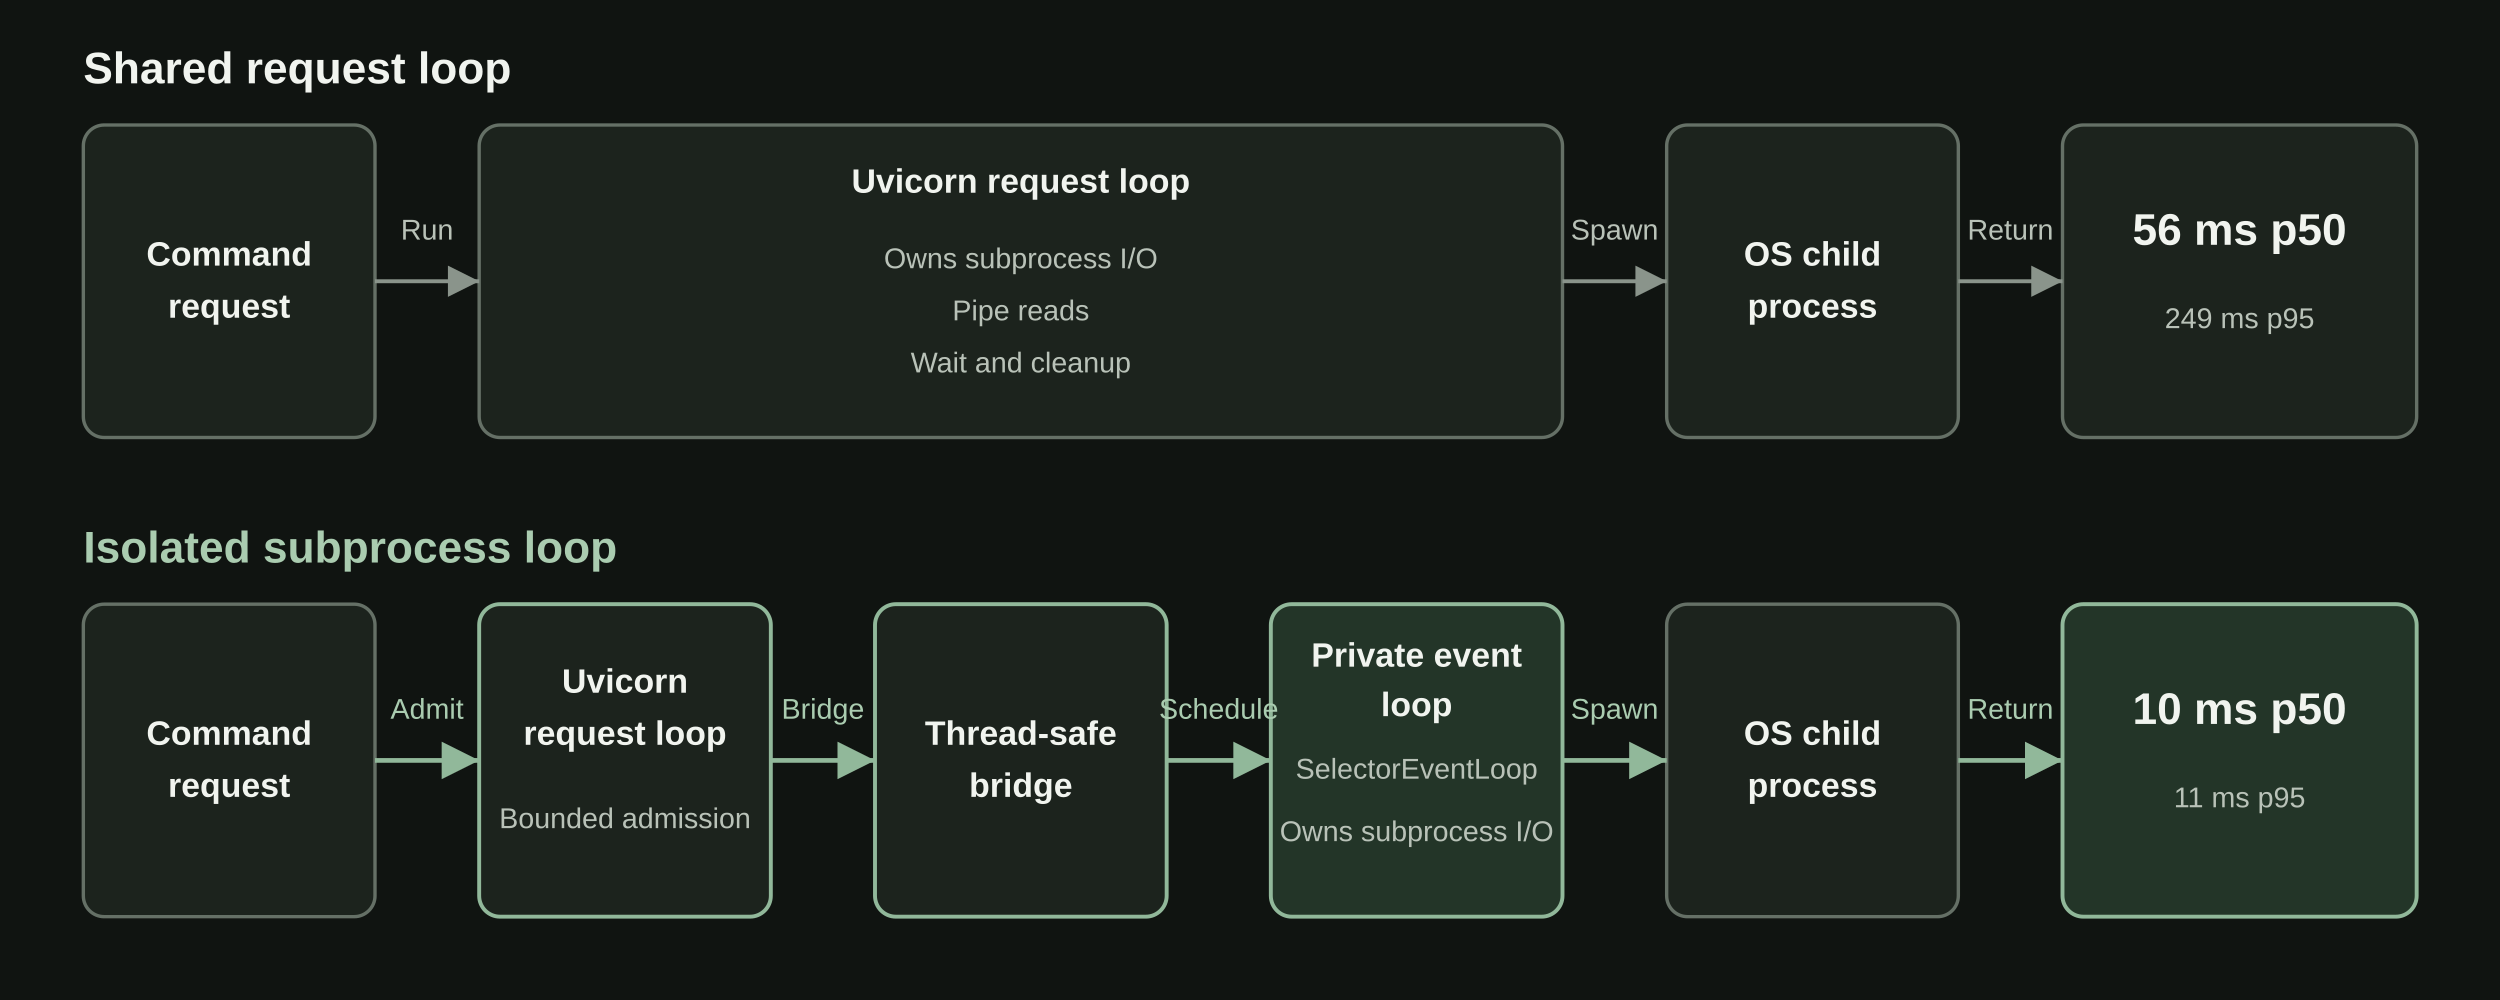
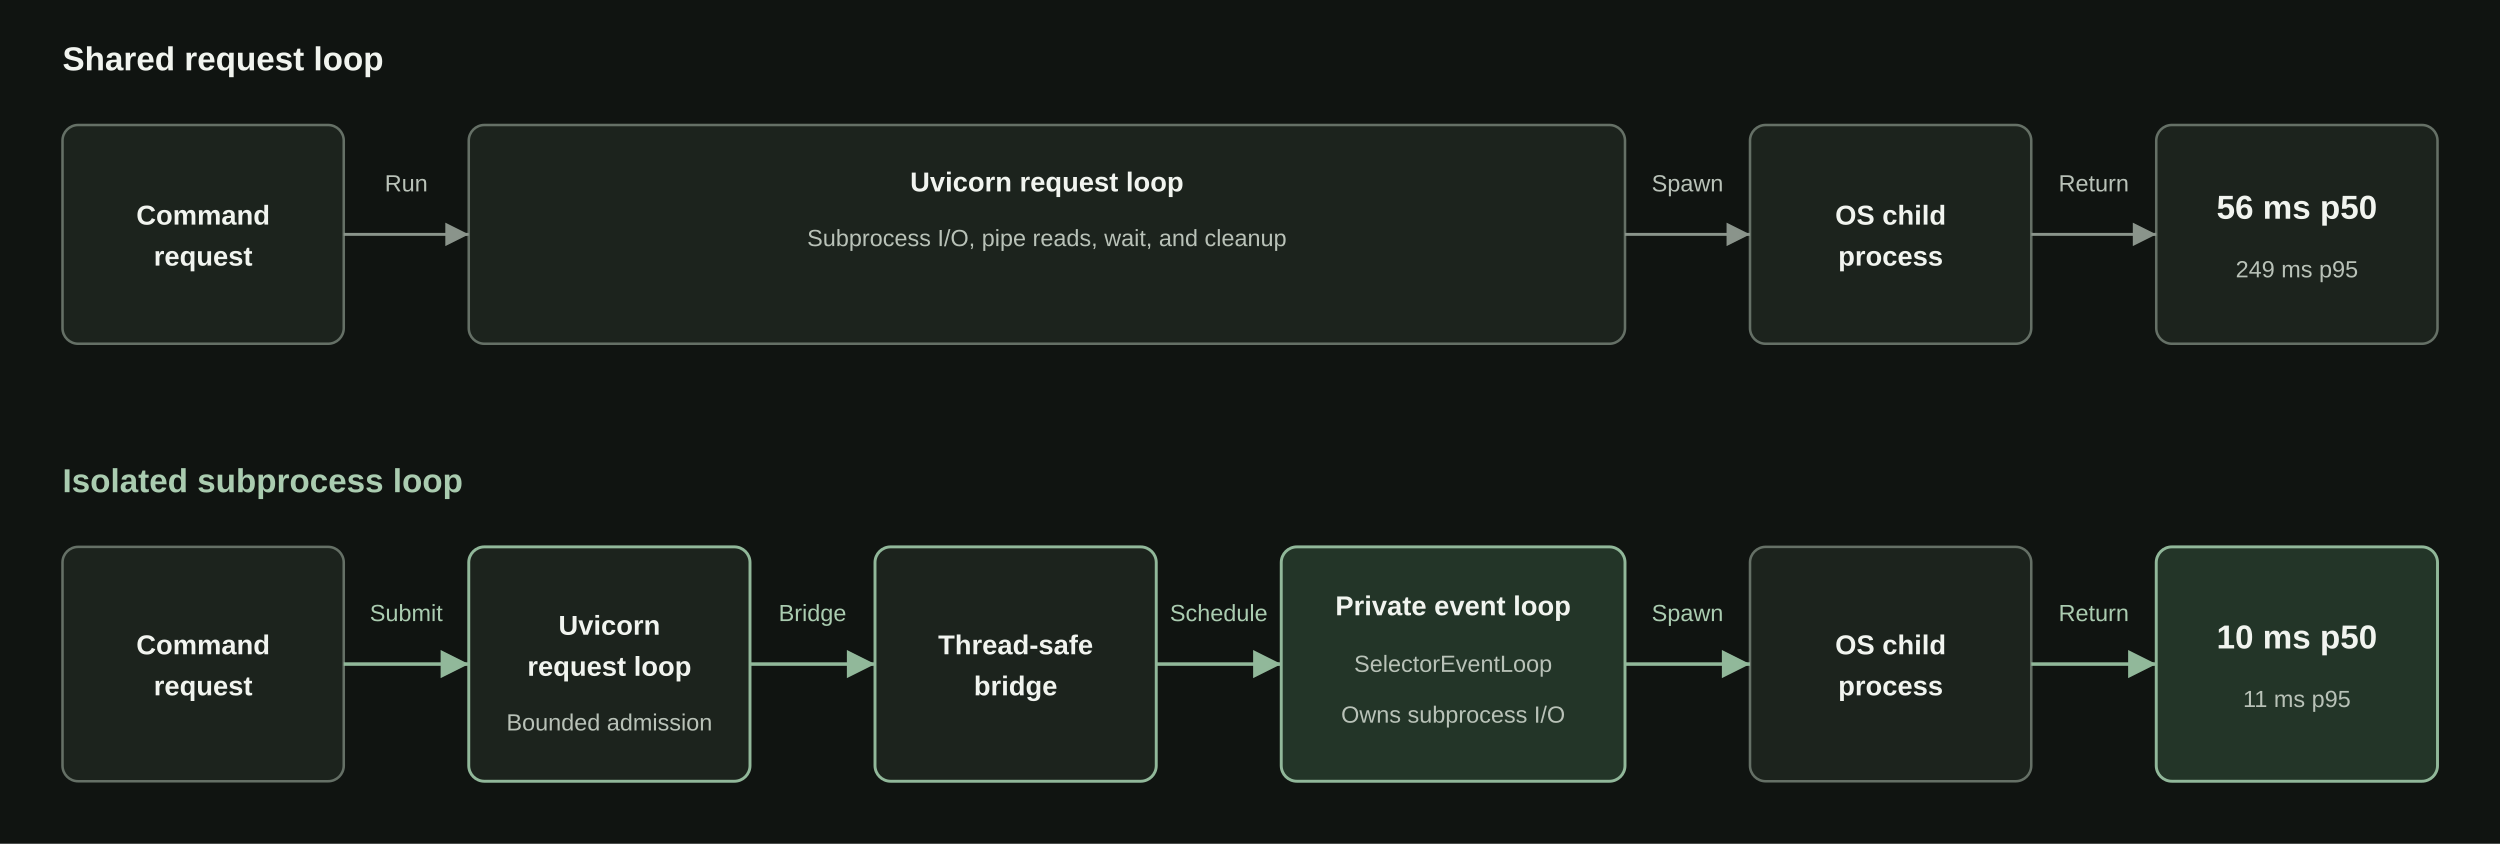
- <svg xmlns="http://www.w3.org/2000/svg" width="960" height="384" viewBox="0 0 960 384" role="img" aria-labelledby="title desc">
+ <svg xmlns="http://www.w3.org/2000/svg" width="1280" height="432" viewBox="0 0 1280 432" role="img" aria-labelledby="title desc">
  <defs>
    <style>
      .bg { fill: #101411; }
      .box { fill: #1C231D; stroke: #657066; stroke-width: 1.3; }
      .changed { fill: #1C231D; stroke: #91B89A; stroke-width: 1.5; }
      .primary { fill: #233528; stroke: #91B89A; stroke-width: 1.5; }
      .row, .row-opt, .label, .small, .metric, .arrow-label, .arrow-label-opt { font-family: -apple-system, BlinkMacSystemFont, "Segoe UI", Arial, sans-serif; }
      .row { fill: #F1F4EF; font-size: 17px; font-weight: 700; }
      .row-opt { fill: #AACCB0; font-size: 17px; font-weight: 700; }
-       .label { fill: #F1F4EF; font-size: 13px; font-weight: 600; }
-       .small { fill: #B9C2B8; font-size: 11px; }
+       .label { fill: #F1F4EF; font-size: 14px; font-weight: 600; }
+       .small { fill: #B9C2B8; font-size: 12px; }
      .metric { fill: #F1F4EF; font-size: 17px; font-weight: 700; }
-       .arrow-label { fill: #B9C2B8; font-size: 11px; font-weight: 500; }
-       .arrow-label-opt { fill: #AACCB0; font-size: 11px; font-weight: 500; }
+       .arrow-label { fill: #B9C2B8; font-size: 12px; font-weight: 500; }
+       .arrow-label-opt { fill: #AACCB0; font-size: 12px; font-weight: 500; }
      .path { fill: none; stroke: #8A948B; stroke-width: 1.5; }
      .path-opt { fill: none; stroke: #91B89A; stroke-width: 1.8; }
    </style>
    <marker id="arrow-neutral" viewBox="0 0 8 8" refX="8" refY="4" markerWidth="8" markerHeight="8" orient="auto">
      <path d="M0 0 L8 4 L0 8 Z" fill="#8A948B" />
    </marker>
    <marker id="arrow-sage" viewBox="0 0 8 8" refX="8" refY="4" markerWidth="8" markerHeight="8" orient="auto">
      <path d="M0 0 L8 4 L0 8 Z" fill="#91B89A" />
    </marker>
  </defs>
-   <rect class="bg" width="960" height="384" />
-   <text class="row" x="32" y="32">Shared request loop</text>
-   <rect class="box" x="32" y="48" width="112" height="120" rx="8" />
-   <text class="label" x="88" y="102" text-anchor="middle">Command</text>
-   <text class="label" x="88" y="122" text-anchor="middle">request</text>
-   <rect class="box" x="184" y="48" width="416" height="120" rx="8" />
-   <text class="label" x="392" y="74" text-anchor="middle">Uvicorn request loop</text>
-   <text class="small" x="392" y="103" text-anchor="middle">Owns subprocess I/O</text>
-   <text class="small" x="392" y="123" text-anchor="middle">Pipe reads</text>
-   <text class="small" x="392" y="143" text-anchor="middle">Wait and cleanup</text>
-   <rect class="box" x="640" y="48" width="112" height="120" rx="8" />
-   <text class="label" x="696" y="102" text-anchor="middle">OS child</text>
-   <text class="label" x="696" y="122" text-anchor="middle">process</text>
-   <rect class="box" x="792" y="48" width="136" height="120" rx="8" />
-   <text class="metric" x="860" y="94" text-anchor="middle">56 ms p50</text>
-   <text class="small" x="860" y="126" text-anchor="middle">249 ms p95</text>
-   <line class="path" x1="144" y1="108" x2="184" y2="108" marker-end="url(#arrow-neutral)" />
-   <text class="arrow-label" x="164" y="92" text-anchor="middle">Run</text>
-   <line class="path" x1="600" y1="108" x2="640" y2="108" marker-end="url(#arrow-neutral)" />
-   <text class="arrow-label" x="620" y="92" text-anchor="middle">Spawn</text>
-   <line class="path" x1="752" y1="108" x2="792" y2="108" marker-end="url(#arrow-neutral)" />
-   <text class="arrow-label" x="772" y="92" text-anchor="middle">Return</text>
-   <text class="row-opt" x="32" y="216">Isolated subprocess loop</text>
-   <rect class="box" x="32" y="232" width="112" height="120" rx="8" />
-   <text class="label" x="88" y="286" text-anchor="middle">Command</text>
-   <text class="label" x="88" y="306" text-anchor="middle">request</text>
-   <rect class="changed" x="184" y="232" width="112" height="120" rx="8" />
-   <text class="label" x="240" y="266" text-anchor="middle">Uvicorn</text>
-   <text class="label" x="240" y="286" text-anchor="middle">request loop</text>
-   <text class="small" x="240" y="318" text-anchor="middle">Bounded admission</text>
-   <rect class="changed" x="336" y="232" width="112" height="120" rx="8" />
-   <text class="label" x="392" y="286" text-anchor="middle">Thread-safe</text>
-   <text class="label" x="392" y="306" text-anchor="middle">bridge</text>
-   <rect class="primary" x="488" y="232" width="112" height="120" rx="8" />
-   <text class="label" x="544" y="256" text-anchor="middle">Private event</text>
-   <text class="label" x="544" y="275" text-anchor="middle">loop</text>
-   <text class="small" x="544" y="299" text-anchor="middle">SelectorEventLoop</text>
-   <text class="small" x="544" y="323" text-anchor="middle">Owns subprocess I/O</text>
-   <rect class="box" x="640" y="232" width="112" height="120" rx="8" />
-   <text class="label" x="696" y="286" text-anchor="middle">OS child</text>
-   <text class="label" x="696" y="306" text-anchor="middle">process</text>
-   <rect class="primary" x="792" y="232" width="136" height="120" rx="8" />
-   <text class="metric" x="860" y="278" text-anchor="middle">10 ms p50</text>
-   <text class="small" x="860" y="310" text-anchor="middle">11 ms p95</text>
-   <line class="path-opt" x1="144" y1="292" x2="184" y2="292" marker-end="url(#arrow-sage)" />
-   <text class="arrow-label-opt" x="164" y="276" text-anchor="middle">Admit</text>
-   <line class="path-opt" x1="296" y1="292" x2="336" y2="292" marker-end="url(#arrow-sage)" />
-   <text class="arrow-label-opt" x="316" y="276" text-anchor="middle">Bridge</text>
-   <line class="path-opt" x1="448" y1="292" x2="488" y2="292" marker-end="url(#arrow-sage)" />
-   <text class="arrow-label-opt" x="468" y="276" text-anchor="middle">Schedule</text>
-   <line class="path-opt" x1="600" y1="292" x2="640" y2="292" marker-end="url(#arrow-sage)" />
-   <text class="arrow-label-opt" x="620" y="276" text-anchor="middle">Spawn</text>
-   <line class="path-opt" x1="752" y1="292" x2="792" y2="292" marker-end="url(#arrow-sage)" />
-   <text class="arrow-label-opt" x="772" y="276" text-anchor="middle">Return</text>
+   <rect class="bg" width="1280" height="432" />
+   <text class="row" x="32" y="36">Shared request loop</text>
+   <rect class="box" x="32" y="64" width="144" height="112" rx="8" />
+   <text class="label" x="104" y="115" text-anchor="middle">Command</text>
+   <text class="label" x="104" y="136" text-anchor="middle">request</text>
+   <rect class="box" x="240" y="64" width="592" height="112" rx="8" />
+   <text class="label" x="536" y="98" text-anchor="middle">Uvicorn request loop</text>
+   <text class="small" x="536" y="126" text-anchor="middle">Subprocess I/O, pipe reads, wait, and cleanup</text>
+   <rect class="box" x="896" y="64" width="144" height="112" rx="8" />
+   <text class="label" x="968" y="115" text-anchor="middle">OS child</text>
+   <text class="label" x="968" y="136" text-anchor="middle">process</text>
+   <rect class="box" x="1104" y="64" width="144" height="112" rx="8" />
+   <text class="metric" x="1176" y="112" text-anchor="middle">56 ms p50</text>
+   <text class="small" x="1176" y="142" text-anchor="middle">249 ms p95</text>
+   <line class="path" x1="176" y1="120" x2="240" y2="120" marker-end="url(#arrow-neutral)" />
+   <text class="arrow-label" x="208" y="98" text-anchor="middle">Run</text>
+   <line class="path" x1="832" y1="120" x2="896" y2="120" marker-end="url(#arrow-neutral)" />
+   <text class="arrow-label" x="864" y="98" text-anchor="middle">Spawn</text>
+   <line class="path" x1="1040" y1="120" x2="1104" y2="120" marker-end="url(#arrow-neutral)" />
+   <text class="arrow-label" x="1072" y="98" text-anchor="middle">Return</text>
+   <text class="row-opt" x="32" y="252">Isolated subprocess loop</text>
+   <rect class="box" x="32" y="280" width="144" height="120" rx="8" />
+   <text class="label" x="104" y="335" text-anchor="middle">Command</text>
+   <text class="label" x="104" y="356" text-anchor="middle">request</text>
+   <rect class="changed" x="240" y="280" width="144" height="120" rx="8" />
+   <text class="label" x="312" y="325" text-anchor="middle">Uvicorn</text>
+   <text class="label" x="312" y="346" text-anchor="middle">request loop</text>
+   <text class="small" x="312" y="374" text-anchor="middle">Bounded admission</text>
+   <rect class="changed" x="448" y="280" width="144" height="120" rx="8" />
+   <text class="label" x="520" y="335" text-anchor="middle">Thread-safe</text>
+   <text class="label" x="520" y="356" text-anchor="middle">bridge</text>
+   <rect class="primary" x="656" y="280" width="176" height="120" rx="8" />
+   <text class="label" x="744" y="315" text-anchor="middle">Private event loop</text>
+   <text class="small" x="744" y="344" text-anchor="middle">SelectorEventLoop</text>
+   <text class="small" x="744" y="370" text-anchor="middle">Owns subprocess I/O</text>
+   <rect class="box" x="896" y="280" width="144" height="120" rx="8" />
+   <text class="label" x="968" y="335" text-anchor="middle">OS child</text>
+   <text class="label" x="968" y="356" text-anchor="middle">process</text>
+   <rect class="primary" x="1104" y="280" width="144" height="120" rx="8" />
+   <text class="metric" x="1176" y="332" text-anchor="middle">10 ms p50</text>
+   <text class="small" x="1176" y="362" text-anchor="middle">11 ms p95</text>
+   <line class="path-opt" x1="176" y1="340" x2="240" y2="340" marker-end="url(#arrow-sage)" />
+   <text class="arrow-label-opt" x="208" y="318" text-anchor="middle">Submit</text>
+   <line class="path-opt" x1="384" y1="340" x2="448" y2="340" marker-end="url(#arrow-sage)" />
+   <text class="arrow-label-opt" x="416" y="318" text-anchor="middle">Bridge</text>
+   <line class="path-opt" x1="592" y1="340" x2="656" y2="340" marker-end="url(#arrow-sage)" />
+   <text class="arrow-label-opt" x="624" y="318" text-anchor="middle">Schedule</text>
+   <line class="path-opt" x1="832" y1="340" x2="896" y2="340" marker-end="url(#arrow-sage)" />
+   <text class="arrow-label-opt" x="864" y="318" text-anchor="middle">Spawn</text>
+   <line class="path-opt" x1="1040" y1="340" x2="1104" y2="340" marker-end="url(#arrow-sage)" />
+   <text class="arrow-label-opt" x="1072" y="318" text-anchor="middle">Return</text>
</svg>
